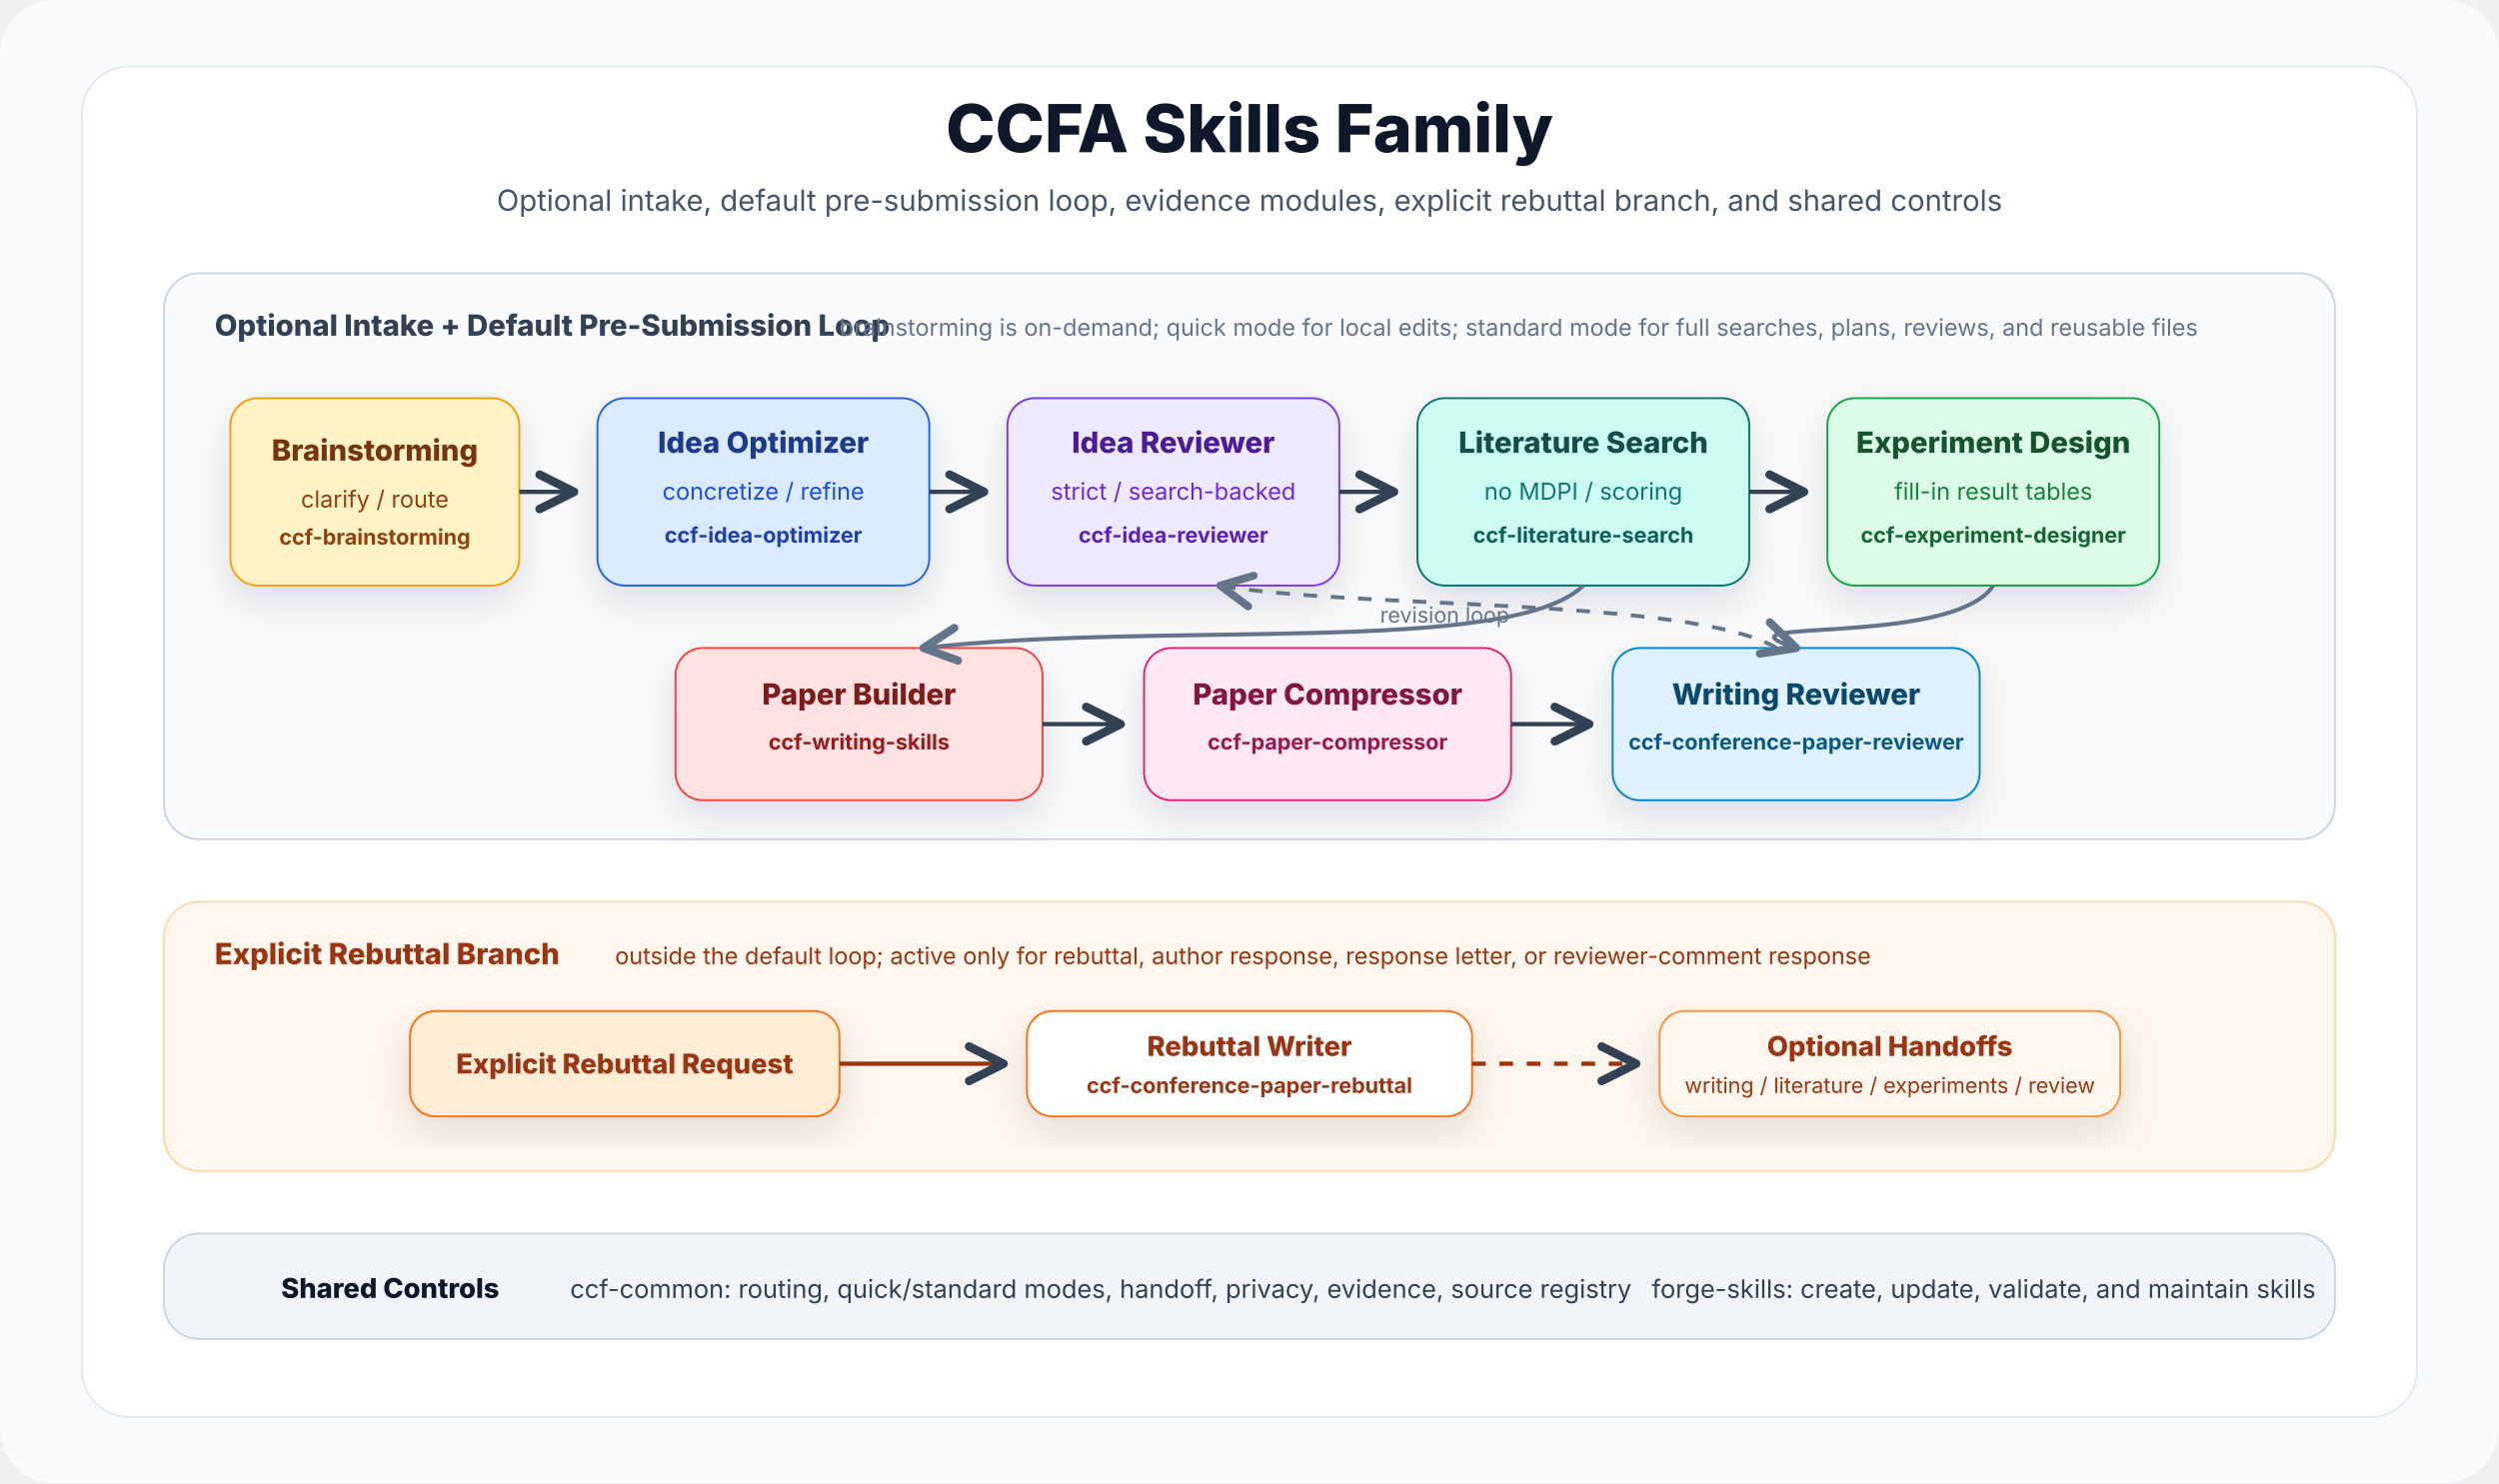
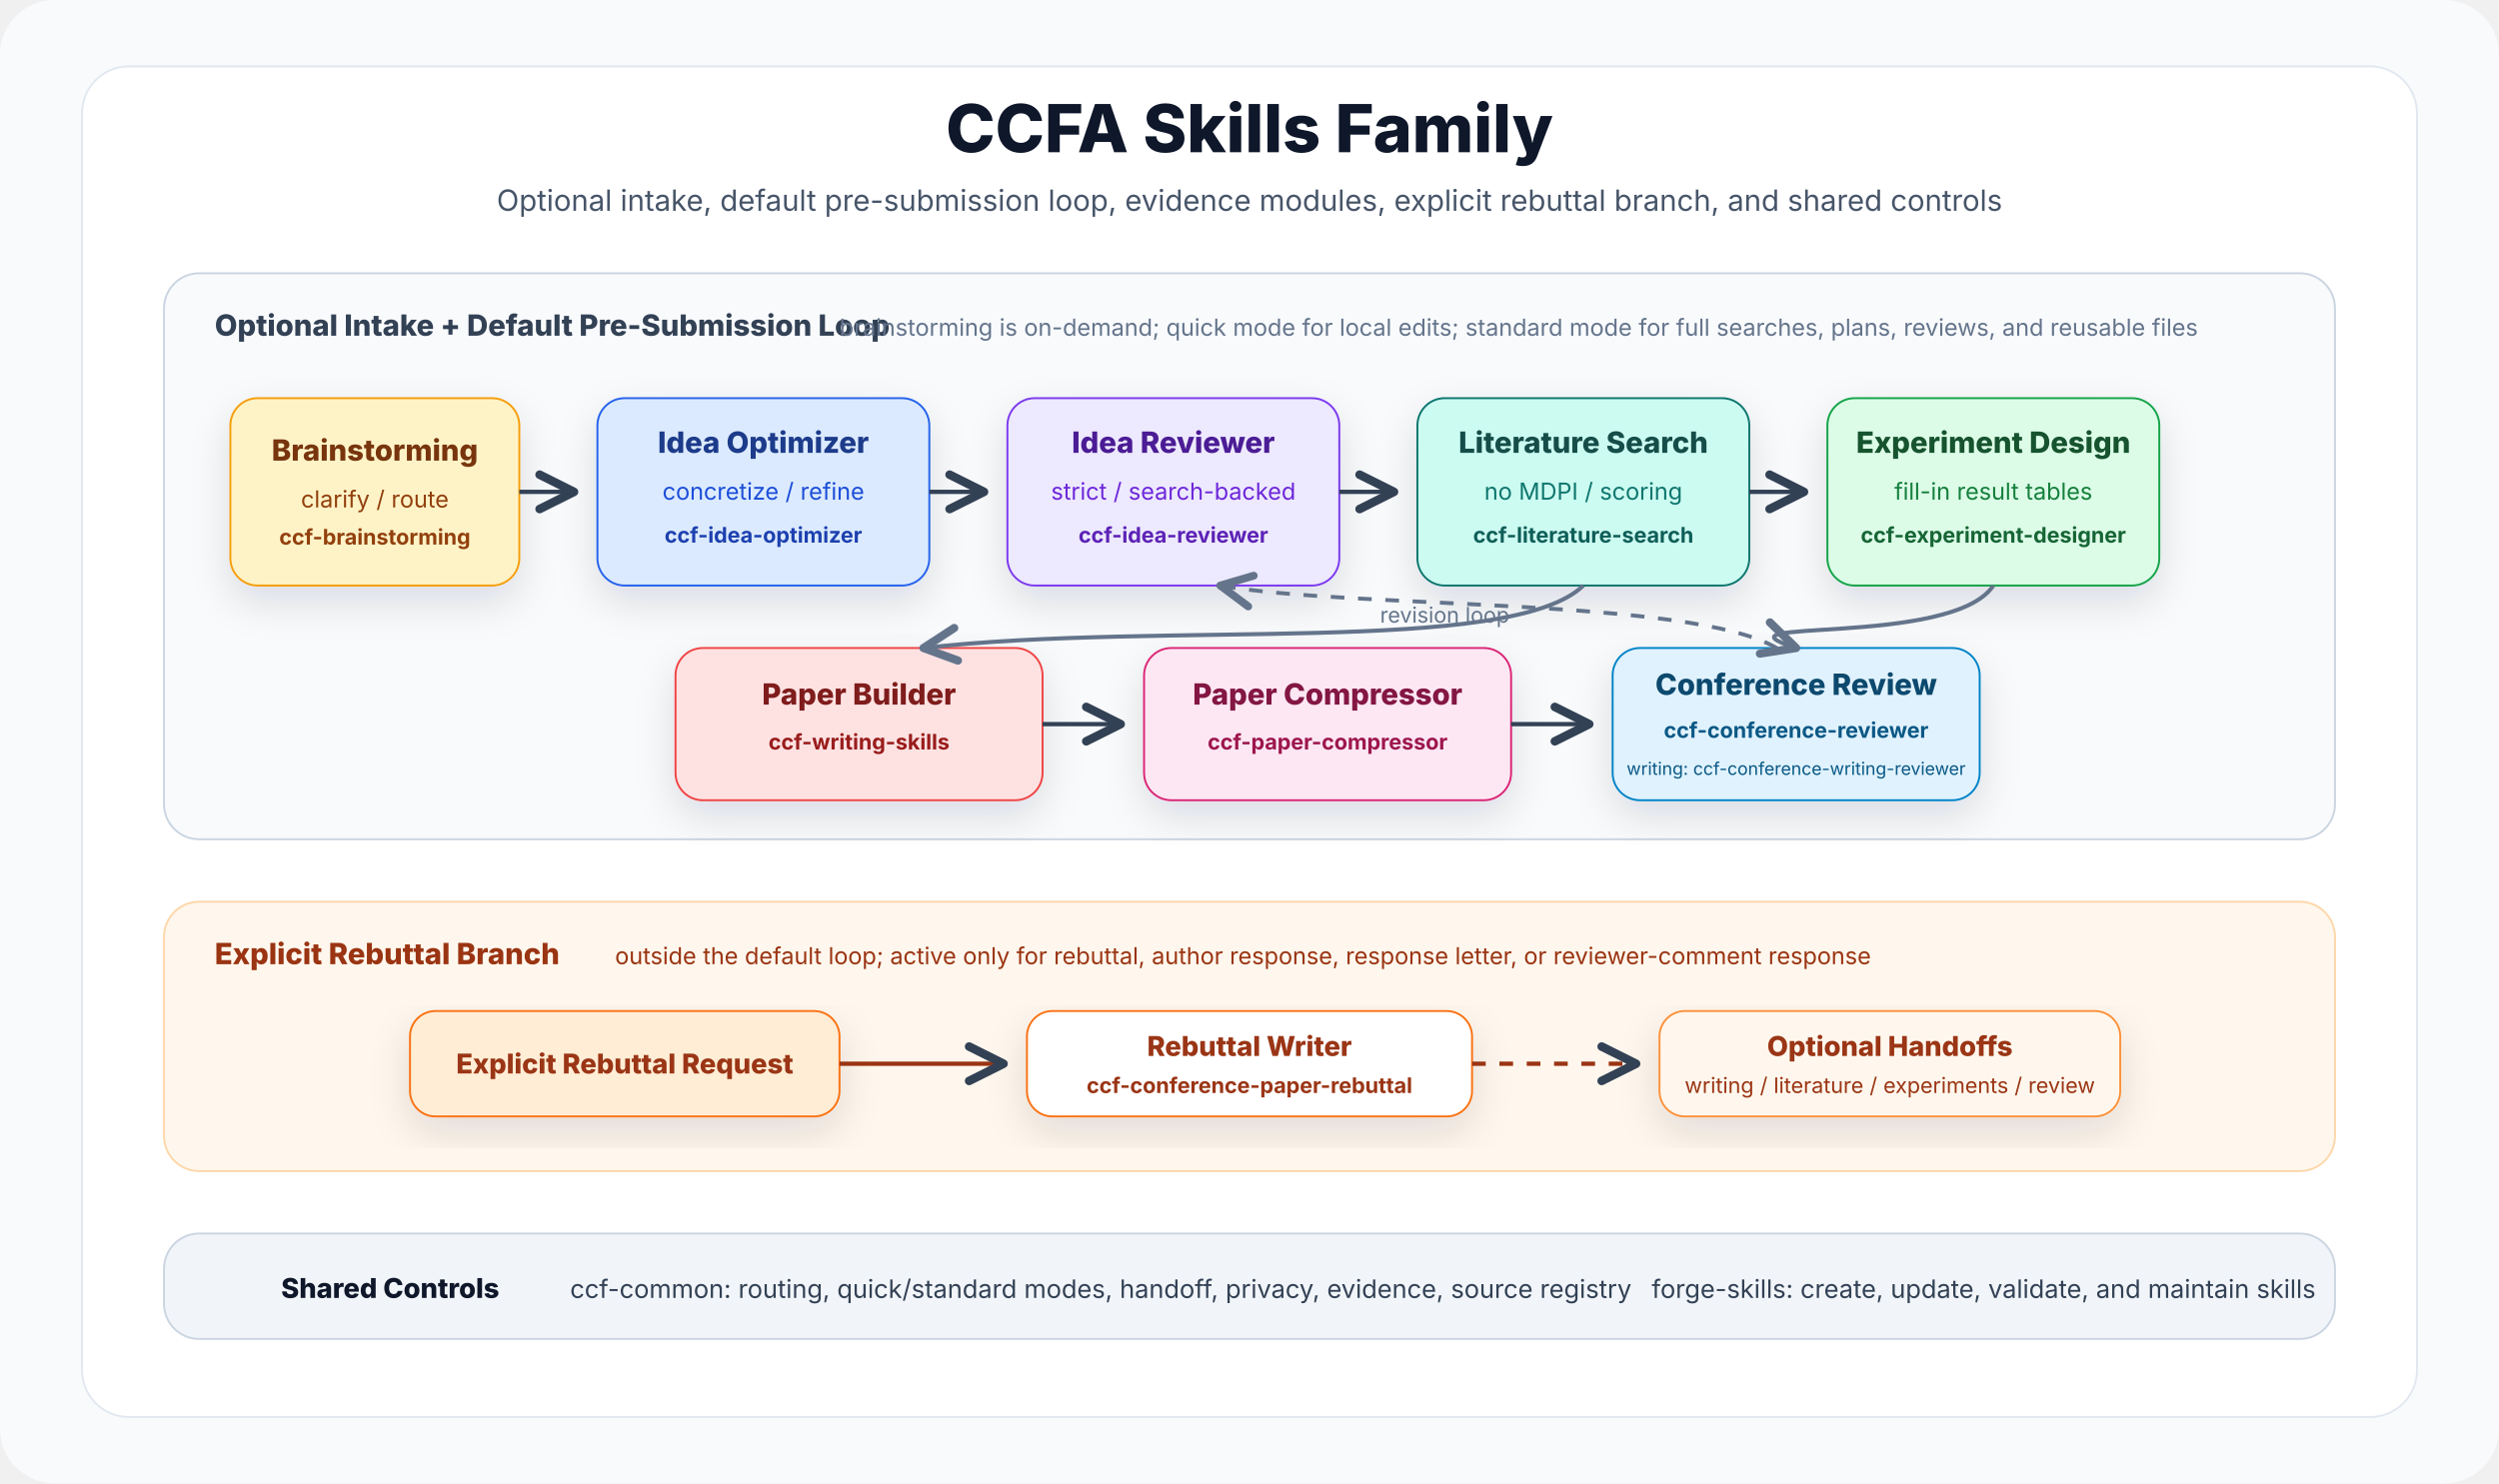
<svg xmlns="http://www.w3.org/2000/svg" width="1280" height="760" viewBox="0 0 1280 760" fill="none" role="img" aria-labelledby="title desc">
  <defs>
    <filter id="shadow" x="-15%" y="-20%" width="130%" height="150%" color-interpolation-filters="sRGB">
      <feDropShadow dx="0" dy="8" stdDeviation="10" flood-color="#0f172a" flood-opacity="0.12" />
    </filter>
    <marker id="arrow" markerWidth="12" markerHeight="12" refX="10" refY="6" orient="auto" markerUnits="strokeWidth">
      <path d="M2 2L10 6L2 10" stroke="#334155" stroke-width="2" stroke-linecap="round" stroke-linejoin="round" />
    </marker>
    <marker id="arrowMuted" markerWidth="12" markerHeight="12" refX="10" refY="6" orient="auto" markerUnits="strokeWidth">
      <path d="M2 2L10 6L2 10" stroke="#64748b" stroke-width="2" stroke-linecap="round" stroke-linejoin="round" />
    </marker>
  </defs>
  <rect width="1280" height="760" rx="28" fill="#f8fafc" />
  <rect x="42" y="34" width="1196" height="692" rx="24" fill="#ffffff" stroke="#e2e8f0" />
  <text x="640" y="78" text-anchor="middle" font-family="Inter, Segoe UI, Arial, sans-serif" font-size="34" font-weight="800" fill="#0f172a">CCFA Skills Family</text>
  <text x="640" y="108" text-anchor="middle" font-family="Inter, Segoe UI, Arial, sans-serif" font-size="15" fill="#475569">Optional intake, default pre-submission loop, evidence modules, explicit rebuttal branch, and shared controls</text>
  <rect x="84" y="140" width="1112" height="290" rx="18" fill="#f8fafc" stroke="#cbd5e1" />
  <text x="110" y="172" font-family="Inter, Segoe UI, Arial, sans-serif" font-size="15" font-weight="800" fill="#334155">Optional Intake + Default Pre-Submission Loop</text>
  <text x="430" y="172" font-family="Inter, Segoe UI, Arial, sans-serif" font-size="12" fill="#64748b">brainstorming is on-demand; quick mode for local edits; standard mode for full searches, plans, reviews, and reusable files</text>
  <g filter="url(#shadow)">
    <rect x="118" y="204" width="148" height="96" rx="14" fill="#fef3c7" stroke="#f59e0b" />
    <text x="192" y="236" text-anchor="middle" font-family="Inter, Segoe UI, Arial, sans-serif" font-size="15" font-weight="800" fill="#78350f">Brainstorming</text>
    <text x="192" y="260" text-anchor="middle" font-family="Inter, Segoe UI, Arial, sans-serif" font-size="12" fill="#92400e">clarify / route</text>
    <text x="192" y="279" text-anchor="middle" font-family="Inter, Segoe UI, Arial, sans-serif" font-size="11" font-weight="700" fill="#92400e">ccf-brainstorming</text>
  </g>
  <g filter="url(#shadow)">
    <rect x="306" y="204" width="170" height="96" rx="14" fill="#dbeafe" stroke="#2563eb" />
    <text x="391" y="232" text-anchor="middle" font-family="Inter, Segoe UI, Arial, sans-serif" font-size="15" font-weight="800" fill="#1e3a8a">Idea Optimizer</text>
    <text x="391" y="256" text-anchor="middle" font-family="Inter, Segoe UI, Arial, sans-serif" font-size="12" fill="#1d4ed8">concretize / refine</text>
    <text x="391" y="278" text-anchor="middle" font-family="Inter, Segoe UI, Arial, sans-serif" font-size="11" font-weight="700" fill="#1e40af">ccf-idea-optimizer</text>
  </g>
  <g filter="url(#shadow)">
    <rect x="516" y="204" width="170" height="96" rx="14" fill="#ede9fe" stroke="#7c3aed" />
    <text x="601" y="232" text-anchor="middle" font-family="Inter, Segoe UI, Arial, sans-serif" font-size="15" font-weight="800" fill="#4c1d95">Idea Reviewer</text>
    <text x="601" y="256" text-anchor="middle" font-family="Inter, Segoe UI, Arial, sans-serif" font-size="12" fill="#6d28d9">strict / search-backed</text>
    <text x="601" y="278" text-anchor="middle" font-family="Inter, Segoe UI, Arial, sans-serif" font-size="11" font-weight="700" fill="#5b21b6">ccf-idea-reviewer</text>
  </g>
  <g filter="url(#shadow)">
    <rect x="726" y="204" width="170" height="96" rx="14" fill="#ccfbf1" stroke="#0f766e" />
    <text x="811" y="232" text-anchor="middle" font-family="Inter, Segoe UI, Arial, sans-serif" font-size="15" font-weight="800" fill="#134e4a">Literature Search</text>
    <text x="811" y="256" text-anchor="middle" font-family="Inter, Segoe UI, Arial, sans-serif" font-size="12" fill="#0f766e">no MDPI / scoring</text>
    <text x="811" y="278" text-anchor="middle" font-family="Inter, Segoe UI, Arial, sans-serif" font-size="11" font-weight="700" fill="#115e59">ccf-literature-search</text>
  </g>
  <g filter="url(#shadow)">
    <rect x="936" y="204" width="170" height="96" rx="14" fill="#dcfce7" stroke="#16a34a" />
    <text x="1021" y="232" text-anchor="middle" font-family="Inter, Segoe UI, Arial, sans-serif" font-size="15" font-weight="800" fill="#14532d">Experiment Design</text>
    <text x="1021" y="256" text-anchor="middle" font-family="Inter, Segoe UI, Arial, sans-serif" font-size="12" fill="#15803d">fill-in result tables</text>
    <text x="1021" y="278" text-anchor="middle" font-family="Inter, Segoe UI, Arial, sans-serif" font-size="11" font-weight="700" fill="#166534">ccf-experiment-designer</text>
  </g>
  <g filter="url(#shadow)">
    <rect x="346" y="332" width="188" height="78" rx="14" fill="#fee2e2" stroke="#ef4444" />
    <text x="440" y="361" text-anchor="middle" font-family="Inter, Segoe UI, Arial, sans-serif" font-size="15" font-weight="800" fill="#7f1d1d">Paper Builder</text>
    <text x="440" y="384" text-anchor="middle" font-family="Inter, Segoe UI, Arial, sans-serif" font-size="11" font-weight="700" fill="#991b1b">ccf-writing-skills</text>
  </g>
  <g filter="url(#shadow)">
    <rect x="586" y="332" width="188" height="78" rx="14" fill="#fce7f3" stroke="#db2777" />
    <text x="680" y="361" text-anchor="middle" font-family="Inter, Segoe UI, Arial, sans-serif" font-size="15" font-weight="800" fill="#831843">Paper Compressor</text>
    <text x="680" y="384" text-anchor="middle" font-family="Inter, Segoe UI, Arial, sans-serif" font-size="11" font-weight="700" fill="#9d174d">ccf-paper-compressor</text>
  </g>
  <g filter="url(#shadow)">
    <rect x="826" y="332" width="188" height="78" rx="14" fill="#e0f2fe" stroke="#0284c7" />
-     <text x="920" y="361" text-anchor="middle" font-family="Inter, Segoe UI, Arial, sans-serif" font-size="15" font-weight="800" fill="#0c4a6e">Writing Reviewer</text>
-     <text x="920" y="384" text-anchor="middle" font-family="Inter, Segoe UI, Arial, sans-serif" font-size="11" font-weight="700" fill="#075985">ccf-conference-paper-reviewer</text>
+     <text x="920" y="356" text-anchor="middle" font-family="Inter, Segoe UI, Arial, sans-serif" font-size="15" font-weight="800" fill="#0c4a6e">Conference Review</text>
+     <text x="920" y="378" text-anchor="middle" font-family="Inter, Segoe UI, Arial, sans-serif" font-size="11" font-weight="700" fill="#075985">ccf-conference-reviewer</text>
+     <text x="920" y="397" text-anchor="middle" font-family="Inter, Segoe UI, Arial, sans-serif" font-size="9" fill="#075985">writing: ccf-conference-writing-reviewer</text>
  </g>
  <path d="M266 252H294" stroke="#334155" stroke-width="2.2" marker-end="url(#arrow)" />
  <path d="M476 252H504" stroke="#334155" stroke-width="2.2" marker-end="url(#arrow)" />
  <path d="M686 252H714" stroke="#334155" stroke-width="2.2" marker-end="url(#arrow)" />
  <path d="M896 252H924" stroke="#334155" stroke-width="2.2" marker-end="url(#arrow)" />
  <path d="M1021 300C1000 332 870 316 920 332" stroke="#64748b" stroke-width="2.1" fill="none" marker-end="url(#arrowMuted)" />
  <path d="M811 300C774 336 596 318 473 332" stroke="#64748b" stroke-width="2.1" fill="none" marker-end="url(#arrowMuted)" />
  <path d="M534 371H574" stroke="#334155" stroke-width="2.2" marker-end="url(#arrow)" />
  <path d="M774 371H814" stroke="#334155" stroke-width="2.2" marker-end="url(#arrow)" />
  <path d="M910 332C866 306 692 312 625 300" stroke="#64748b" stroke-width="2" stroke-dasharray="7 7" fill="none" marker-end="url(#arrowMuted)" />
  <text x="740" y="319" text-anchor="middle" font-family="Inter, Segoe UI, Arial, sans-serif" font-size="11" fill="#64748b">revision loop</text>
  <rect x="84" y="462" width="1112" height="138" rx="18" fill="#fff7ed" stroke="#fed7aa" />
  <text x="110" y="494" font-family="Inter, Segoe UI, Arial, sans-serif" font-size="15" font-weight="800" fill="#9a3412">Explicit Rebuttal Branch</text>
  <text x="315" y="494" font-family="Inter, Segoe UI, Arial, sans-serif" font-size="12" fill="#9a3412">outside the default loop; active only for rebuttal, author response, response letter, or reviewer-comment response</text>
  <g filter="url(#shadow)">
    <rect x="210" y="518" width="220" height="54" rx="13" fill="#ffedd5" stroke="#f97316" />
    <text x="320" y="550" text-anchor="middle" font-family="Inter, Segoe UI, Arial, sans-serif" font-size="14" font-weight="800" fill="#9a3412">Explicit Rebuttal Request</text>
  </g>
  <g filter="url(#shadow)">
    <rect x="526" y="518" width="228" height="54" rx="13" fill="#ffffff" stroke="#f97316" />
    <text x="640" y="541" text-anchor="middle" font-family="Inter, Segoe UI, Arial, sans-serif" font-size="14" font-weight="800" fill="#9a3412">Rebuttal Writer</text>
    <text x="640" y="560" text-anchor="middle" font-family="Inter, Segoe UI, Arial, sans-serif" font-size="11" font-weight="700" fill="#9a3412">ccf-conference-paper-rebuttal</text>
  </g>
  <g filter="url(#shadow)">
    <rect x="850" y="518" width="236" height="54" rx="13" fill="#fff7ed" stroke="#fb923c" />
    <text x="968" y="541" text-anchor="middle" font-family="Inter, Segoe UI, Arial, sans-serif" font-size="14" font-weight="800" fill="#9a3412">Optional Handoffs</text>
    <text x="968" y="560" text-anchor="middle" font-family="Inter, Segoe UI, Arial, sans-serif" font-size="11" fill="#9a3412">writing / literature / experiments / review</text>
  </g>
  <path d="M430 545H514" stroke="#9a3412" stroke-width="2.2" marker-end="url(#arrow)" />
  <path d="M754 545H838" stroke="#9a3412" stroke-width="2.2" stroke-dasharray="7 7" marker-end="url(#arrow)" />
  <rect x="84" y="632" width="1112" height="54" rx="18" fill="#f1f5f9" stroke="#cbd5e1" />
  <text x="144" y="665" font-family="Inter, Segoe UI, Arial, sans-serif" font-size="14" font-weight="800" fill="#0f172a">Shared Controls</text>
  <text x="292" y="665" font-family="Inter, Segoe UI, Arial, sans-serif" font-size="13" fill="#334155">ccf-common: routing, quick/standard modes, handoff, privacy, evidence, source registry</text>
  <text x="846" y="665" font-family="Inter, Segoe UI, Arial, sans-serif" font-size="13" fill="#334155">forge-skills: create, update, validate, and maintain skills</text>
</svg>
